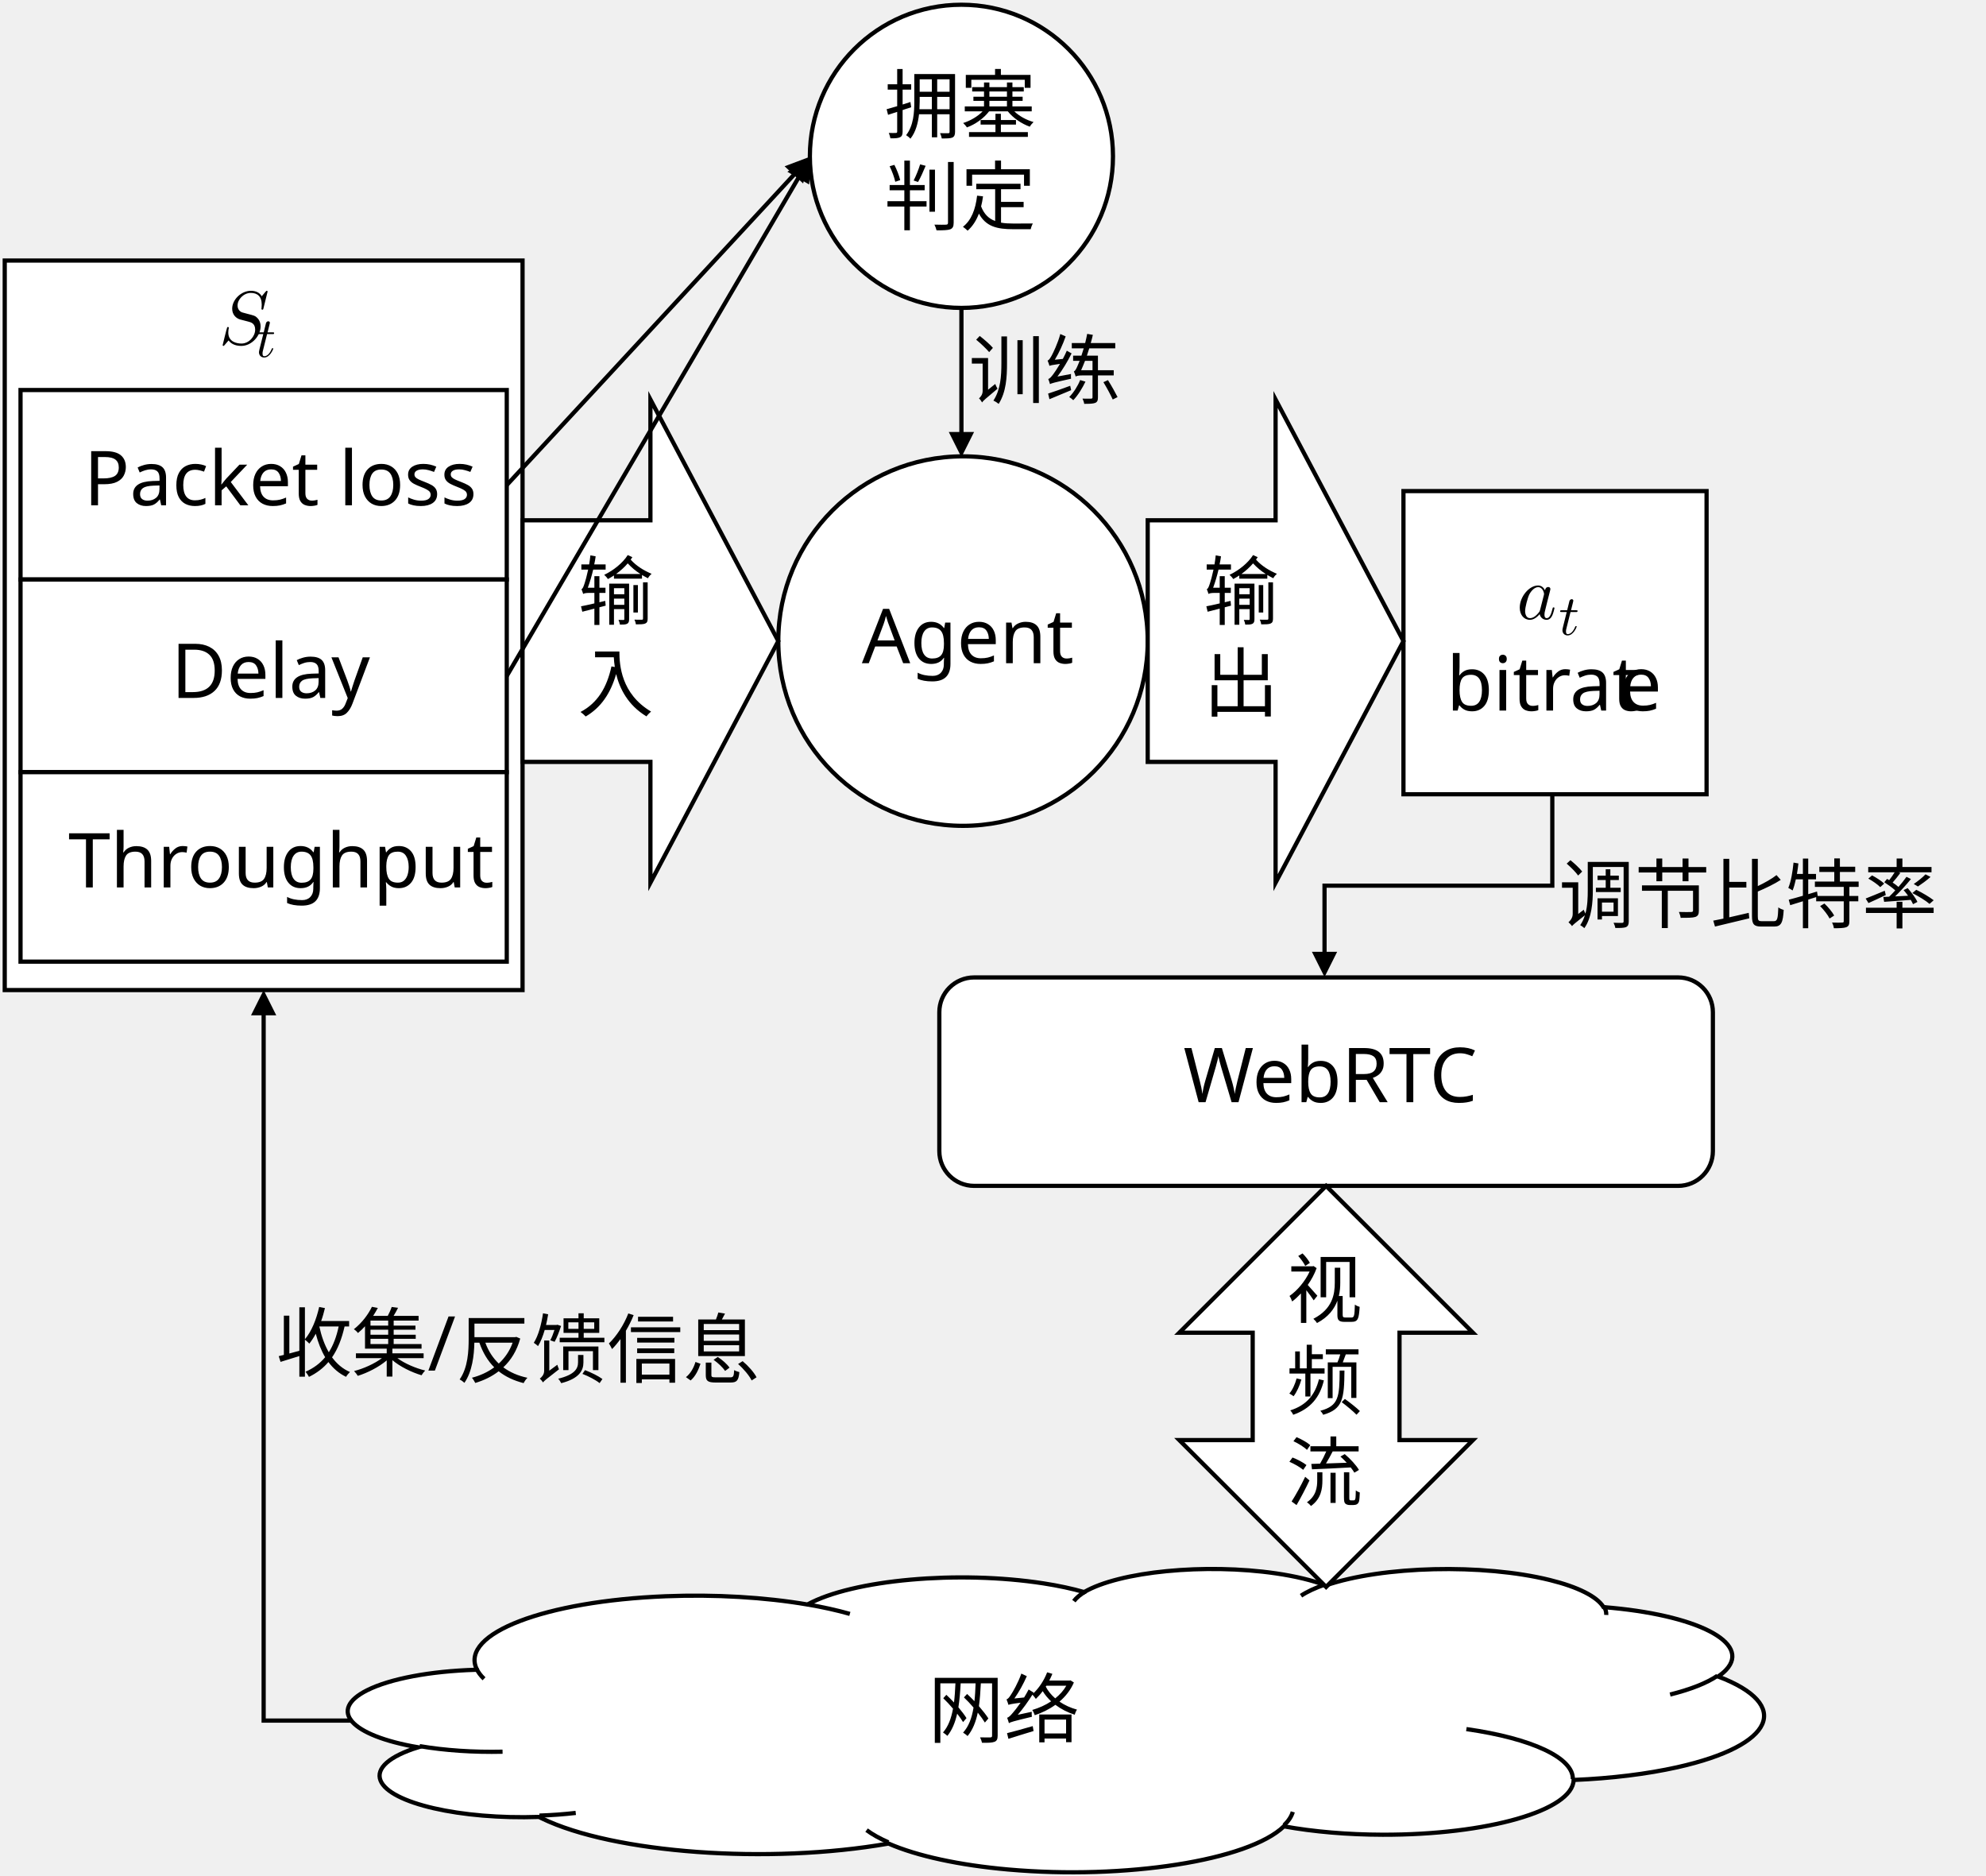
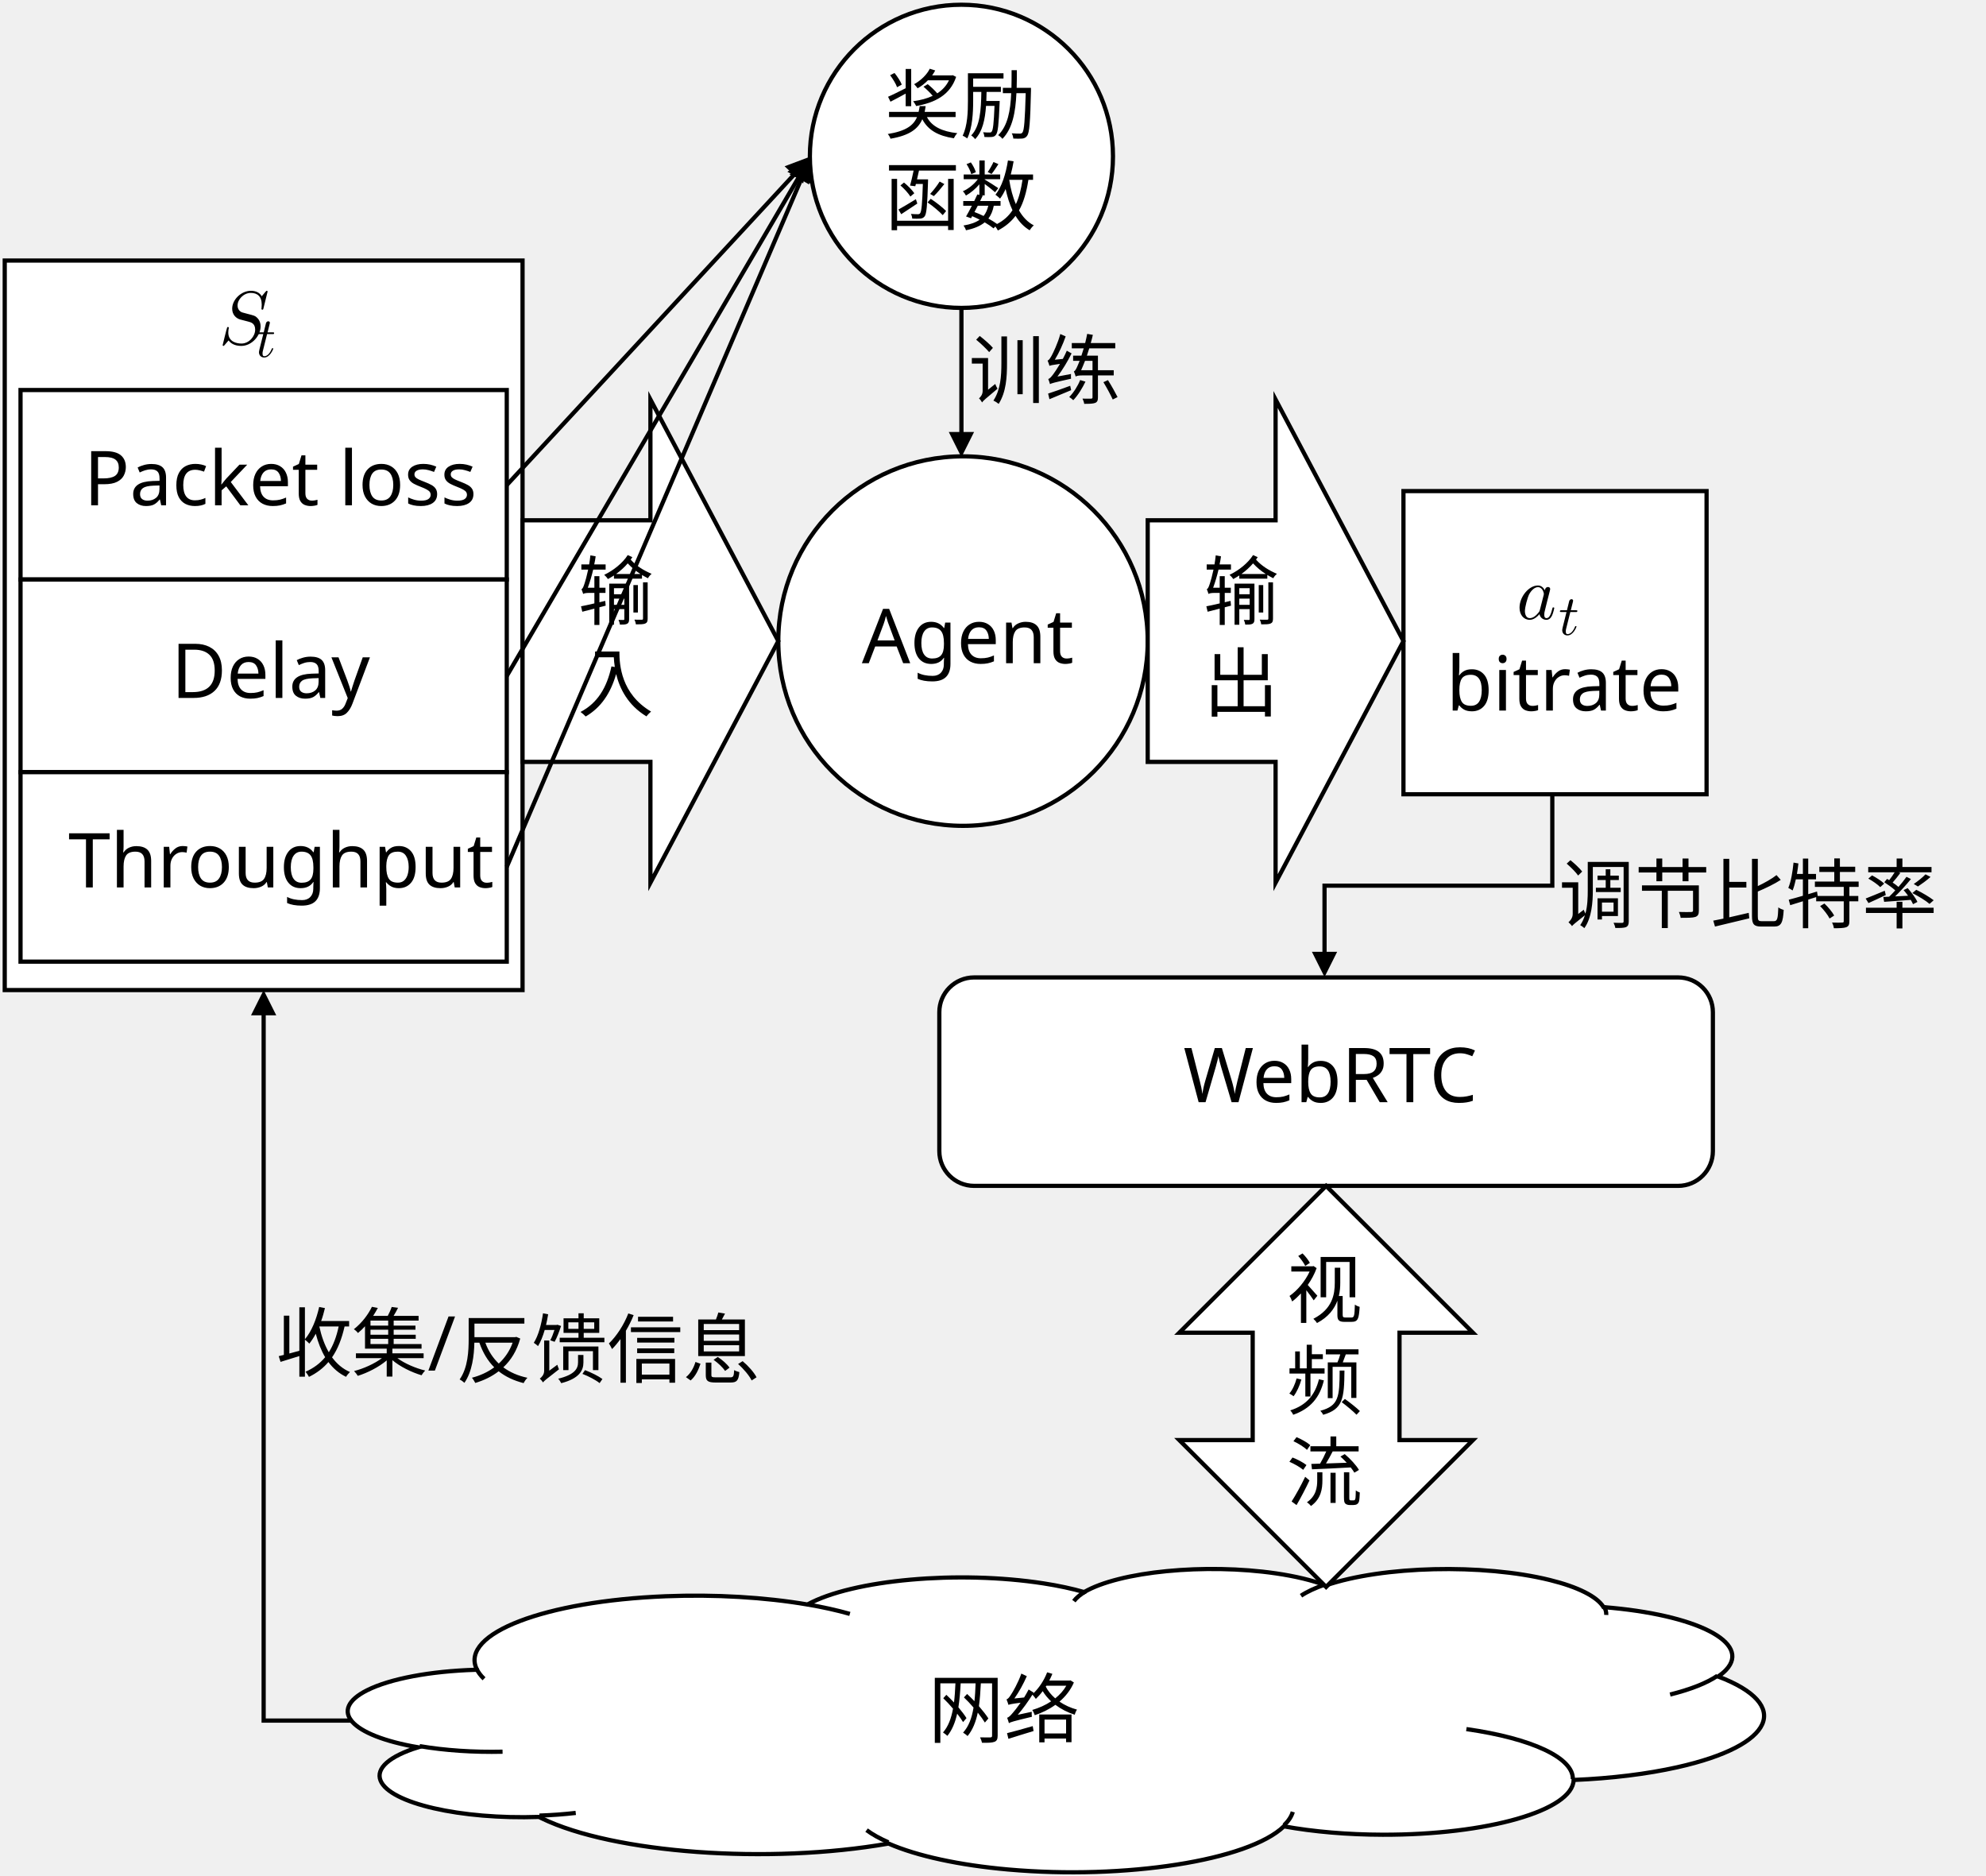
<svg xmlns="http://www.w3.org/2000/svg" width="629" height="594" overflow="hidden">
  <defs>
    <clipPath id="clip0">
      <rect x="358" y="56" width="629" height="594" />
    </clipPath>
  </defs>
  <g clip-path="url(#clip0)" transform="translate(-358 -56)">
    <path d="M604.5 259C604.5 226.691 630.691 200.5 663 200.5 695.309 200.5 721.5 226.691 721.5 259 721.5 291.309 695.309 317.5 663 317.5 630.691 317.5 604.5 291.309 604.5 259Z" stroke="#000000" stroke-width="1.333" stroke-miterlimit="8" fill="#FFFFFF" fill-rule="evenodd" />
    <text font-family="DengXian,DengXian_MSFontService,sans-serif" font-weight="400" font-size="24" transform="translate(630.971 266)">Agent</text>
    <rect x="359.5" y="138.5" width="164" height="231" stroke="#000000" stroke-width="1.333" stroke-miterlimit="8" fill="#FFFFFF" />
    <text font-family="Cambria Math,Cambria Math_MSFontService,sans-serif" font-weight="400" font-size="24" transform="translate(427.269 165)">𝑆<tspan font-size="18" x="11.613" y="4">𝑡</tspan>
    </text>
    <rect x="364.5" y="179.5" width="154" height="60" stroke="#000000" stroke-width="1.333" stroke-miterlimit="8" fill="#FFFFFF" />
    <text font-family="DengXian,DengXian_MSFontService,sans-serif" font-weight="400" font-size="24" transform="translate(384.555 216)">Packet loss</text>
    <rect x="364.5" y="239.5" width="154" height="61" stroke="#000000" stroke-width="1.333" stroke-miterlimit="8" fill="#FFFFFF" />
    <text font-family="DengXian,DengXian_MSFontService,sans-serif" font-weight="400" font-size="24" transform="translate(412.222 277)">Delay</text>
    <rect x="364.5" y="300.5" width="154" height="60" stroke="#000000" stroke-width="1.333" stroke-miterlimit="8" fill="#FFFFFF" />
    <text font-family="DengXian,DengXian_MSFontService,sans-serif" font-weight="400" font-size="24" transform="translate(379.639 337)">Throughput</text>
    <path d="M802.5 211.5 898.5 211.5 898.5 307.5 802.5 307.5Z" stroke="#000000" stroke-width="1.333" stroke-miterlimit="8" fill="#FFFFFF" fill-rule="evenodd" />
-     <text font-family="Cambria Math,Cambria Math_MSFontService,sans-serif" font-weight="400" font-size="24" transform="translate(838.376 252)">𝑎<tspan font-size="18" x="13.333" y="5">𝑡</tspan>
-       <tspan font-family="DengXian,DengXian_MSFontService,sans-serif" font-size="24" x="-22.267" y="29">bitrat</tspan>
-       <tspan font-family="DengXian,DengXian_MSFontService,sans-serif" font-size="24" x="32.4" y="29">e</tspan>
+     <text font-family="Cambria Math,Cambria Math_MSFontService,sans-serif" font-weight="400" font-size="24" transform="translate(838.31 252)">𝑎<tspan font-size="18" x="13.333" y="5">𝑡</tspan>
+       <tspan font-family="DengXian,DengXian_MSFontService,sans-serif" font-size="24" x="-22.267" y="29">bitrate</tspan>
    </text>
    <path d="M523.5 220.75 564 220.75 564 182.5 604.5 259 564 335.5 564 297.25 523.5 297.25Z" stroke="#000000" stroke-width="1.333" stroke-miterlimit="8" fill="#FFFFFF" fill-rule="evenodd" />
    <text font-family="DengXian,DengXian_MSFontService,sans-serif" font-weight="400" font-size="24" transform="translate(541 252)">输<tspan font-size="24" x="0" y="29">入</tspan>
    </text>
    <path d="M721.5 220.75 762 220.75 762 182.5 802.5 259 762 335.5 762 297.25 721.5 297.25Z" stroke="#000000" stroke-width="1.333" stroke-miterlimit="8" fill="#FFFFFF" fill-rule="evenodd" />
    <text font-family="DengXian,DengXian_MSFontService,sans-serif" font-weight="400" font-size="24" transform="translate(739.054 252)">输<tspan font-size="24" x="0" y="29">出</tspan>
    </text>
    <path d="M508.944 584.433C503.731 573.257 530.573 562.965 568.898 561.445 584.427 560.829 600.216 561.75 613.738 564.06 628.067 556.184 661.55 553.19 688.525 557.374 693.242 558.106 697.571 559.033 701.377 560.127 712.537 553.598 739.719 550.945 762.09 554.202 768.282 555.104 773.683 556.407 777.879 558.013 795.866 551.839 827.65 551.076 848.87 556.31 857.789 558.509 863.8 561.543 865.873 564.891 895.344 567.236 912.73 576.119 904.705 584.732 904.031 585.456 903.184 586.165 902.172 586.855 925.808 595.829 920.022 608.692 889.248 615.585 879.669 617.73 868.354 619.119 856.397 619.618 856.131 629.273 829.057 637.037 795.925 636.959 784.856 636.933 774.027 636.016 764.636 634.307 753.43 645.132 714.341 651.25 677.329 647.972 661.818 646.599 648.416 643.694 639.409 639.754 601.513 646.42 552.326 642.834 529.546 631.744 529.259 631.604 528.977 631.464 528.699 631.322 503.898 632.169 481.433 627.008 478.522 619.794 476.971 615.949 481.323 612.1 490.418 609.274 468.944 605.587 461.73 597.494 474.306 591.198 481.561 587.565 494.286 585.164 508.567 584.732Z" stroke="#000000" stroke-width="1.333" stroke-miterlimit="8" fill="#FFFFFF" fill-rule="evenodd" />
    <path d="M517.168 610.671C508.001 610.88 498.834 610.263 490.899 608.9M540.346 630.053C536.659 630.481 532.795 630.766 528.853 630.901M639.383 639.367C636.61 638.154 634.289 636.857 632.458 635.5M767.447 629.724C767.039 631.163 766.112 632.586 764.681 633.967M822.43 603.509C843.217 606.46 856.334 612.628 856.149 619.366M901.961 586.62C898.594 588.914 893.456 590.949 886.947 592.566M865.934 564.558C866.508 565.484 866.773 566.425 866.727 567.366M770.05 561.282C772.006 559.987 774.597 558.781 777.741 557.701M698.11 562.989C698.909 561.918 700.16 560.881 701.836 559.9M613.685 564.038C618.578 564.874 623.105 565.88 627.165 567.034M511.299 587.587C510.231 586.556 509.444 585.501 508.946 584.434" stroke="#000000" stroke-width="1.333" stroke-miterlimit="8" fill="none" fill-rule="evenodd" />
    <text font-family="DengXian,DengXian_MSFontService,sans-serif" font-weight="400" font-size="24" transform="translate(651.961 606)">网络</text>
    <path d="M655.5 376.5C655.5 370.425 660.425 365.5 666.5 365.5L889.5 365.5C895.575 365.5 900.5 370.425 900.5 376.5L900.5 420.5C900.5 426.575 895.575 431.5 889.5 431.5L666.5 431.5C660.425 431.5 655.5 426.575 655.5 420.5Z" stroke="#000000" stroke-width="1.333" stroke-miterlimit="8" fill="#FFFFFF" fill-rule="evenodd" />
    <text font-family="DengXian,DengXian_MSFontService,sans-serif" font-weight="400" font-size="24" transform="translate(732.801 405)">WebRTC</text>
    <path d="M850.308 307.5 850.308 337.106 777.5 337.106 778.167 336.439 778.167 358.711 776.833 358.711 776.833 335.772 849.641 335.772 848.975 336.439 848.975 307.5ZM781.5 357.378 777.5 365.378 773.5 357.378Z" />
    <path d="M469.559 601.478 440.833 601.478 440.833 376.167 442.167 376.167 442.167 600.812 441.5 600.145 469.559 600.145ZM437.5 377.5 441.5 369.5 445.5 377.5Z" />
    <text font-family="DengXian,DengXian_MSFontService,sans-serif" font-weight="400" font-size="24" transform="translate(851.681 348)">调节比特率</text>
    <path d="M731.5 478 778 431.5 824.5 478 801.25 478 801.25 512 824.5 512 778 558.5 731.5 512 754.75 512 754.75 478Z" stroke="#000000" stroke-width="1.333" stroke-miterlimit="8" fill="#FFFFFF" fill-rule="evenodd" />
    <text font-family="DengXian,DengXian_MSFontService,sans-serif" font-weight="400" font-size="24" transform="translate(765.468 473)">视<tspan font-size="24" x="0" y="29">频</tspan>
      <tspan font-size="24" x="0" y="58">流</tspan>
      <tspan font-size="24" x="-320.036" y="17">收集</tspan>/反馈信息</text>
    <path d="M614.5 105.5C614.5 78.99 635.99 57.5 662.5 57.5 689.01 57.5 710.5 78.99 710.5 105.5 710.5 132.01 689.01 153.5 662.5 153.5 635.99 153.5 614.5 132.01 614.5 105.5Z" stroke="#000000" stroke-width="1.333" stroke-miterlimit="8" fill="#FFFFFF" fill-rule="evenodd" />
-     <text font-family="DengXian,DengXian_MSFontService,sans-serif" font-weight="400" font-size="24" transform="translate(638.138 98)">拥塞<tspan font-size="24" x="0" y="29">判定</tspan>
+     <text font-family="DengXian,DengXian_MSFontService,sans-serif" font-weight="400" font-size="24" transform="translate(638.138 98)">奖励<tspan font-size="24" x="0" y="29">函数</tspan>
    </text>
    <path d="M0.489-0.453 92.321 98.755 91.342 99.661-0.489 0.453ZM93.862 95.512 96.36 104.1 87.991 100.947Z" transform="matrix(1 0 0 -1 518.5 209.6)" />
    <path d="M0.575-0.337 93.567 158.455 92.416 159.129-0.575 0.337ZM95.769 155.62 96.36 164.545 88.866 159.663Z" transform="matrix(1 0 0 -1 518.5 270.045)" />
    <path d="M663.167 153.5 663.167 194.129 661.833 194.129 661.833 153.5ZM666.5 192.795 662.5 200.795 658.5 192.795Z" />
    <text font-family="DengXian,DengXian_MSFontService,sans-serif" font-weight="400" font-size="24" transform="translate(664.846 182)">训练</text>
+     <path d="M0.613-0.262 94.349 218.598 93.123 219.123-0.613 0.262ZM96.888 216.06 96.36 224.989 89.534 219.21Z" transform="matrix(1 0 0 -1 518.5 330.489)" />
  </g>
</svg>
